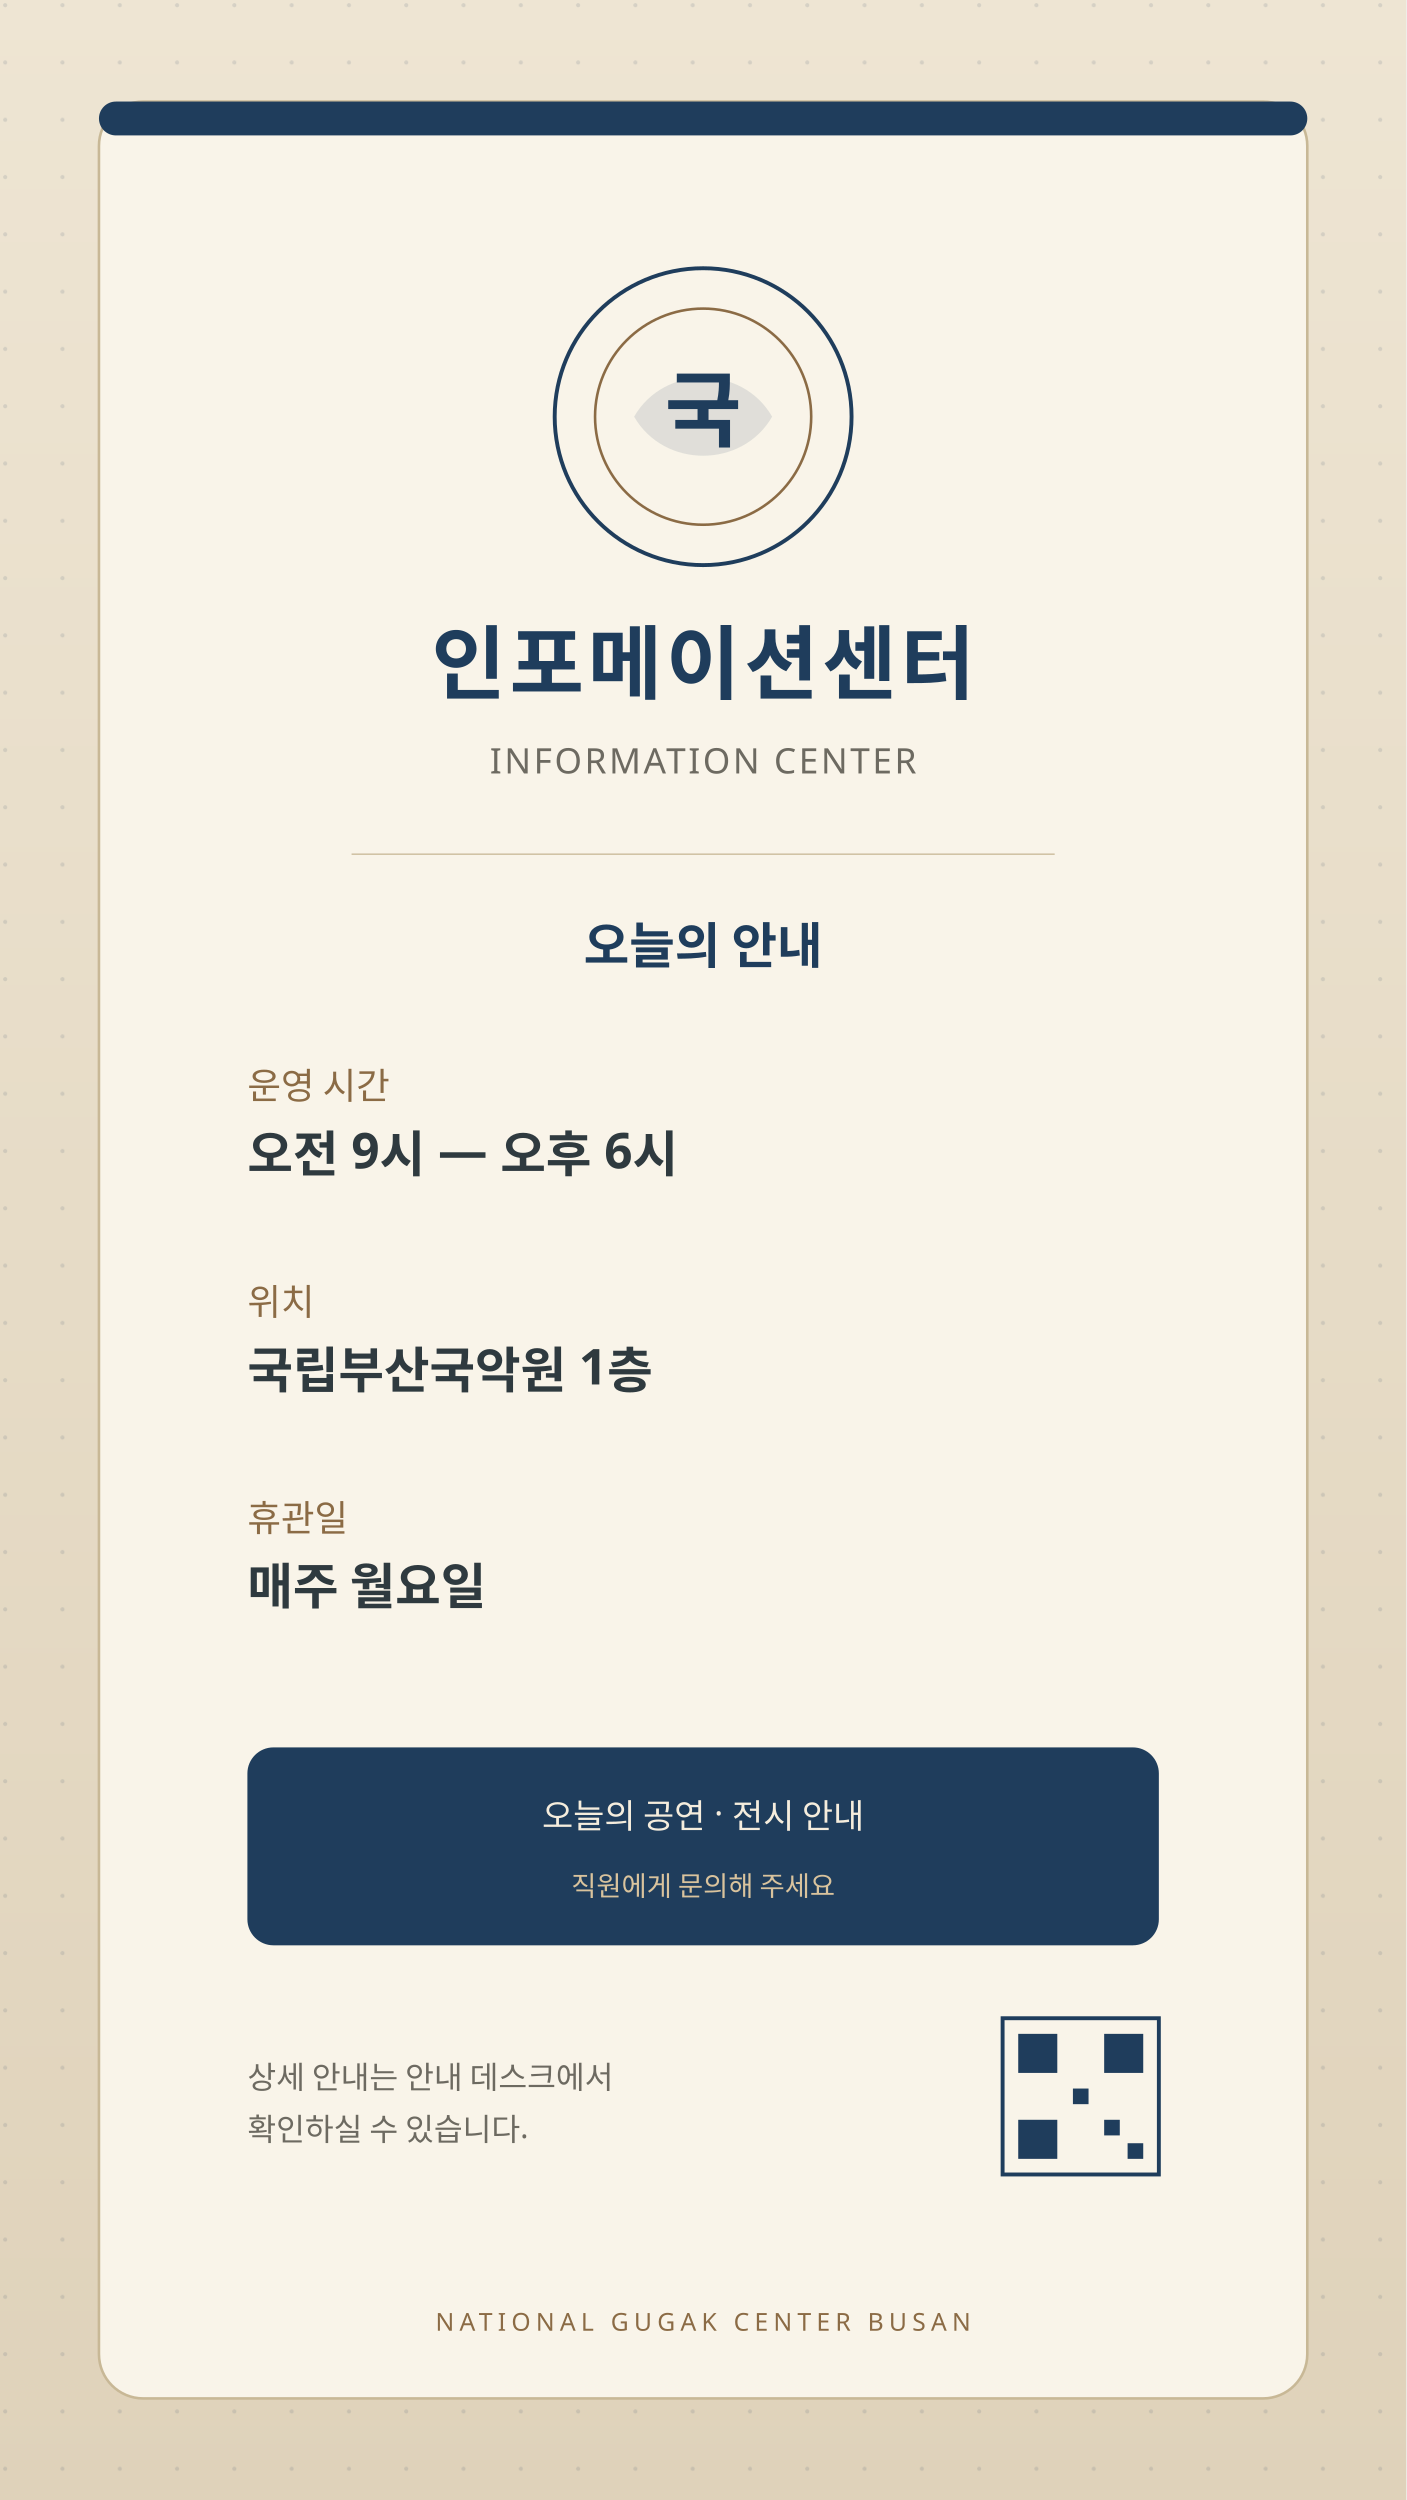
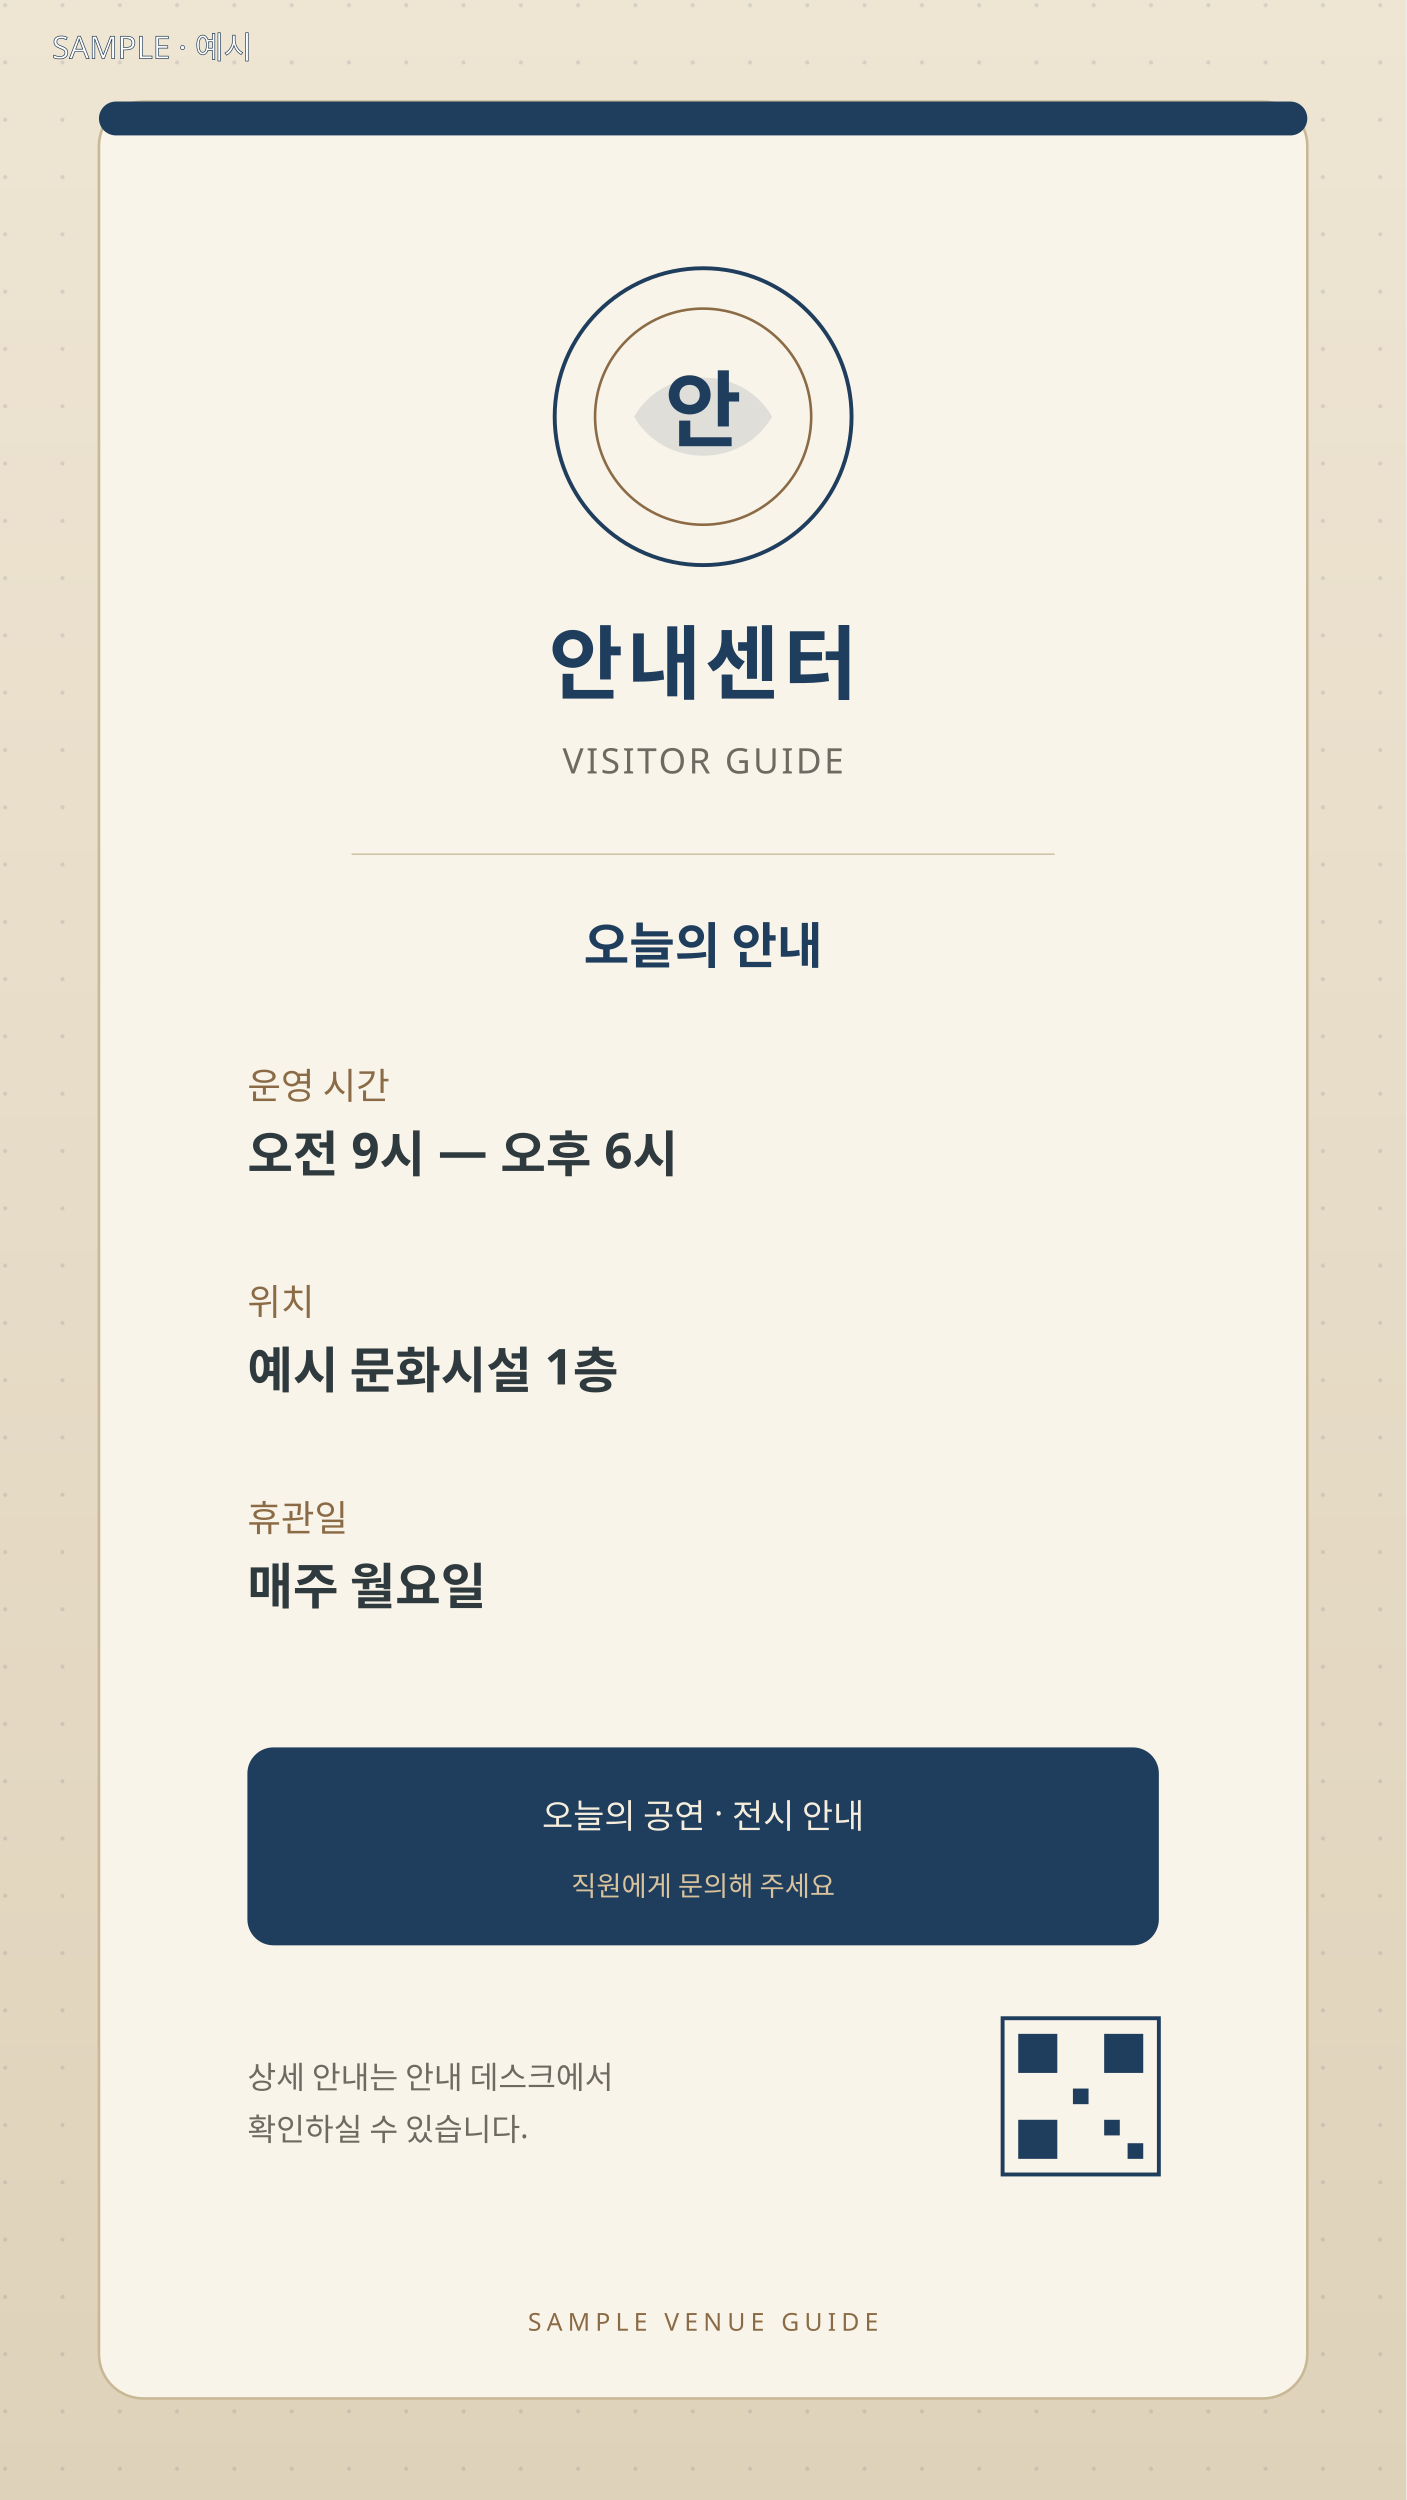
<svg xmlns="http://www.w3.org/2000/svg" width="1080" height="1920" viewBox="0 0 1080 1920">
  <defs>
    <linearGradient id="bg" x1="0" y1="0" x2="0" y2="1">
      <stop offset="0" stop-color="#eee5d3" />
      <stop offset="1" stop-color="#dfd2ba" />
    </linearGradient>
    <pattern id="dot" width="44" height="44" patternUnits="userSpaceOnUse">
      <circle cx="4" cy="4" r="1.6" fill="#1f3d5c" opacity="0.12" />
    </pattern>
  </defs>
  <rect width="1080" height="1920" fill="url(#bg)" />
  <rect width="1080" height="1920" fill="url(#dot)" />
  <rect x="76" y="78" width="928" height="1764" rx="34" fill="#f9f4e9" stroke="#c8b896" stroke-width="2" />
  <rect x="76" y="78" width="928" height="26" rx="13" fill="#1f3d5c" />
  <circle cx="540" cy="320" r="114" fill="none" stroke="#1f3d5c" stroke-width="3" />
  <circle cx="540" cy="320" r="83" fill="none" stroke="#8b6b45" stroke-width="2" />
  <path d="M487 320 C510 280 570 280 593 320 C570 360 510 360 487 320Z" fill="#1f3d5c" opacity="0.12" />
-   <text x="540" y="338" text-anchor="middle" fill="#1f3d5c" font-family="Malgun Gothic, Apple SD Gothic Neo, sans-serif" font-size="64" font-weight="700">국</text>
-   <text x="540" y="532" text-anchor="middle" fill="#1f3d5c" font-family="Malgun Gothic, Apple SD Gothic Neo, sans-serif" font-size="62" font-weight="700" letter-spacing="3">인포메이션센터</text>
-   <text x="540" y="594" text-anchor="middle" fill="#6d6a61" font-family="Malgun Gothic, Apple SD Gothic Neo, sans-serif" font-size="27" letter-spacing="2">INFORMATION CENTER</text>
+   <text x="540" y="338" text-anchor="middle" fill="#1f3d5c" font-family="Malgun Gothic, Apple SD Gothic Neo, sans-serif" font-size="64" font-weight="700">안</text>
+   <text x="540" y="532" text-anchor="middle" fill="#1f3d5c" font-family="Malgun Gothic, Apple SD Gothic Neo, sans-serif" font-size="62" font-weight="700" letter-spacing="3">안내센터</text>
+   <text x="540" y="594" text-anchor="middle" fill="#6d6a61" font-family="Malgun Gothic, Apple SD Gothic Neo, sans-serif" font-size="27" letter-spacing="2">VISITOR GUIDE</text>
  <line x1="270" y1="656" x2="810" y2="656" stroke="#c8b896" />
  <text x="540" y="740" text-anchor="middle" fill="#1f3d5c" font-family="Malgun Gothic, Apple SD Gothic Neo, sans-serif" font-size="38" font-weight="700">오늘의 안내</text>
  <g font-family="Malgun Gothic, Apple SD Gothic Neo, sans-serif" fill="#2f3a3f">
    <text x="190" y="844" font-size="28" fill="#8b6b45">운영 시간</text>
    <text x="190" y="900" font-size="38" font-weight="700">오전 9시 — 오후 6시</text>
    <text x="190" y="1010" font-size="28" fill="#8b6b45">위치</text>
-     <text x="190" y="1066" font-size="38" font-weight="700">국립부산국악원 1층</text>
+     <text x="190" y="1066" font-size="38" font-weight="700">예시 문화시설 1층</text>
    <text x="190" y="1176" font-size="28" fill="#8b6b45">휴관일</text>
    <text x="190" y="1232" font-size="38" font-weight="700">매주 월요일</text>
  </g>
  <rect x="190" y="1342" width="700" height="152" rx="20" fill="#1f3d5c" />
  <text x="540" y="1404" text-anchor="middle" fill="#f5eddd" font-family="Malgun Gothic, Apple SD Gothic Neo, sans-serif" font-size="26">오늘의 공연 · 전시 안내</text>
  <text x="540" y="1456" text-anchor="middle" fill="#d9c39d" font-family="Malgun Gothic, Apple SD Gothic Neo, sans-serif" font-size="21">직원에게 문의해 주세요</text>
  <g transform="translate(770 1550)" fill="#1f3d5c">
    <rect width="120" height="120" fill="none" stroke="#1f3d5c" stroke-width="3" />
    <rect x="12" y="12" width="30" height="30" fill="#1f3d5c" />
    <rect x="78" y="12" width="30" height="30" fill="#1f3d5c" />
    <rect x="12" y="78" width="30" height="30" fill="#1f3d5c" />
    <rect x="54" y="54" width="12" height="12" />
    <rect x="78" y="78" width="12" height="12" />
    <rect x="96" y="96" width="12" height="12" />
  </g>
  <text x="190" y="1604" fill="#6d6a61" font-family="Malgun Gothic, Apple SD Gothic Neo, sans-serif" font-size="24">상세 안내는 안내 데스크에서</text>
  <text x="190" y="1644" fill="#6d6a61" font-family="Malgun Gothic, Apple SD Gothic Neo, sans-serif" font-size="24">확인하실 수 있습니다.</text>
-   <text x="540" y="1790" text-anchor="middle" fill="#8b6b45" font-family="Malgun Gothic, Apple SD Gothic Neo, sans-serif" font-size="19" letter-spacing="4">NATIONAL GUGAK CENTER BUSAN</text>
+   <text x="540" y="1790" text-anchor="middle" fill="#8b6b45" font-family="Malgun Gothic, Apple SD Gothic Neo, sans-serif" font-size="19" letter-spacing="4">SAMPLE VENUE GUIDE</text>
+   <text x="40" y="45" fill="#ffffff" stroke="#17334d" stroke-width="0.5" font-family="sans-serif" font-size="24">SAMPLE · 예시</text>
</svg>
